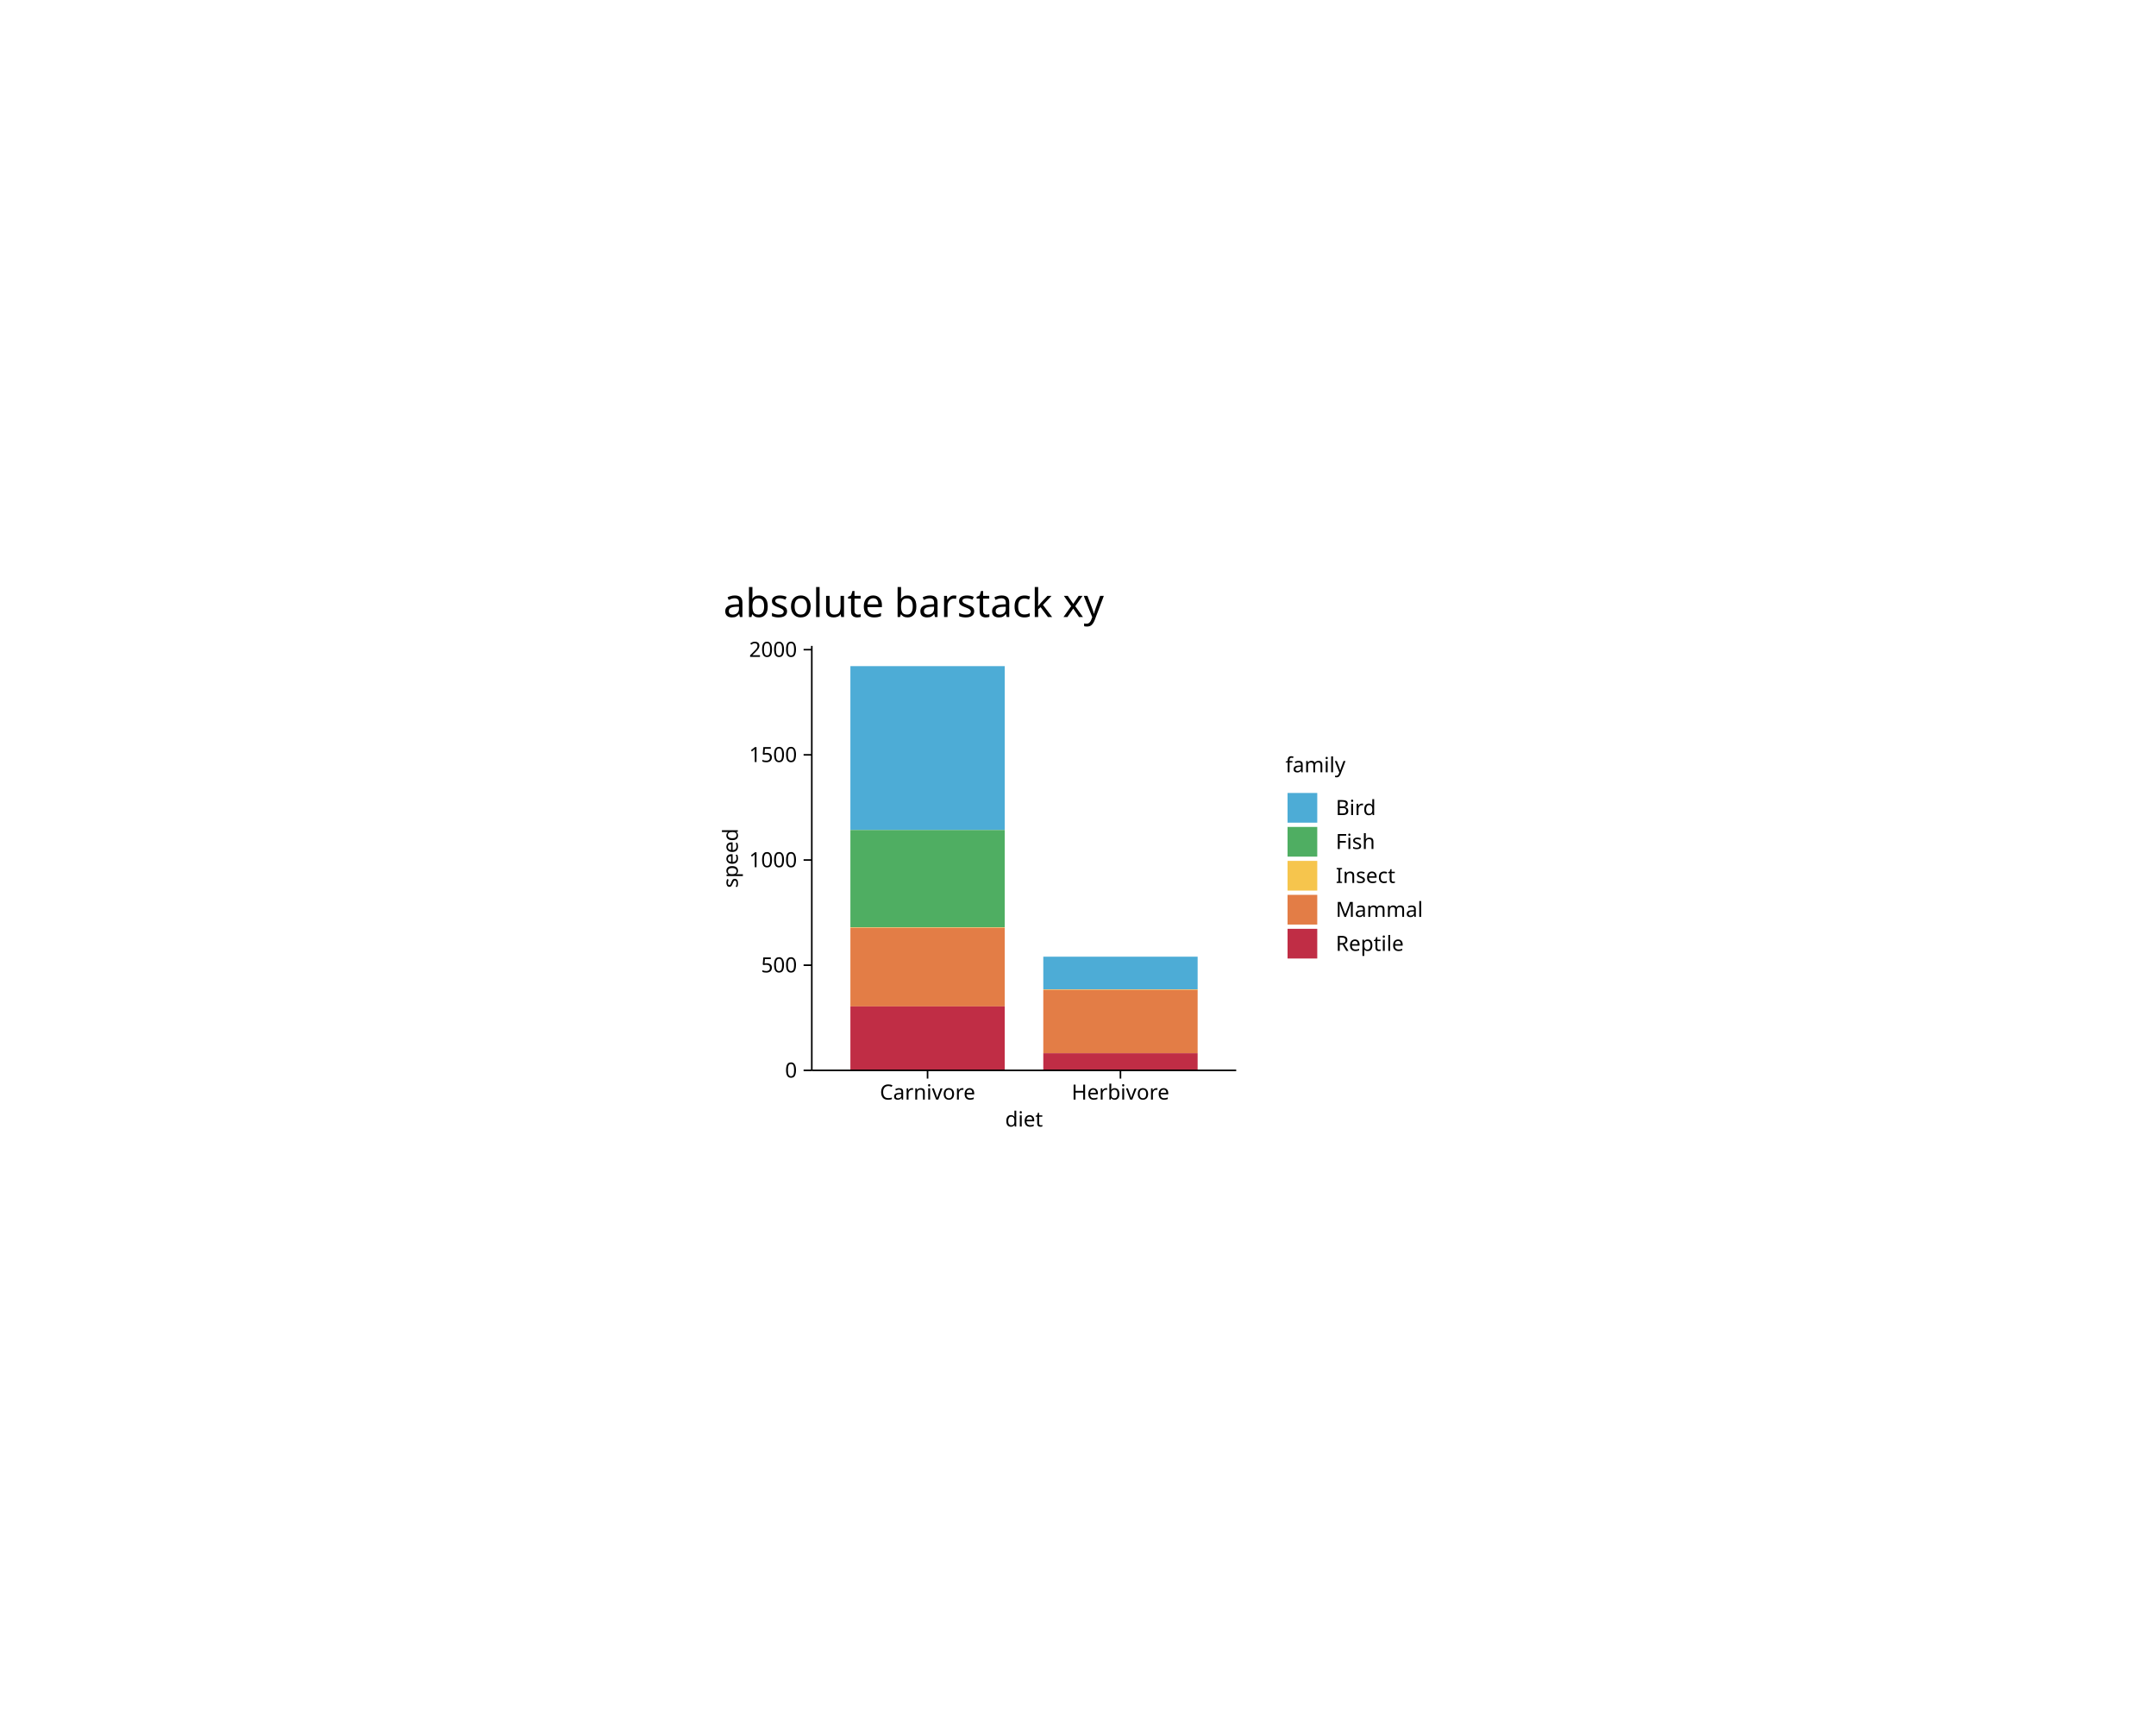
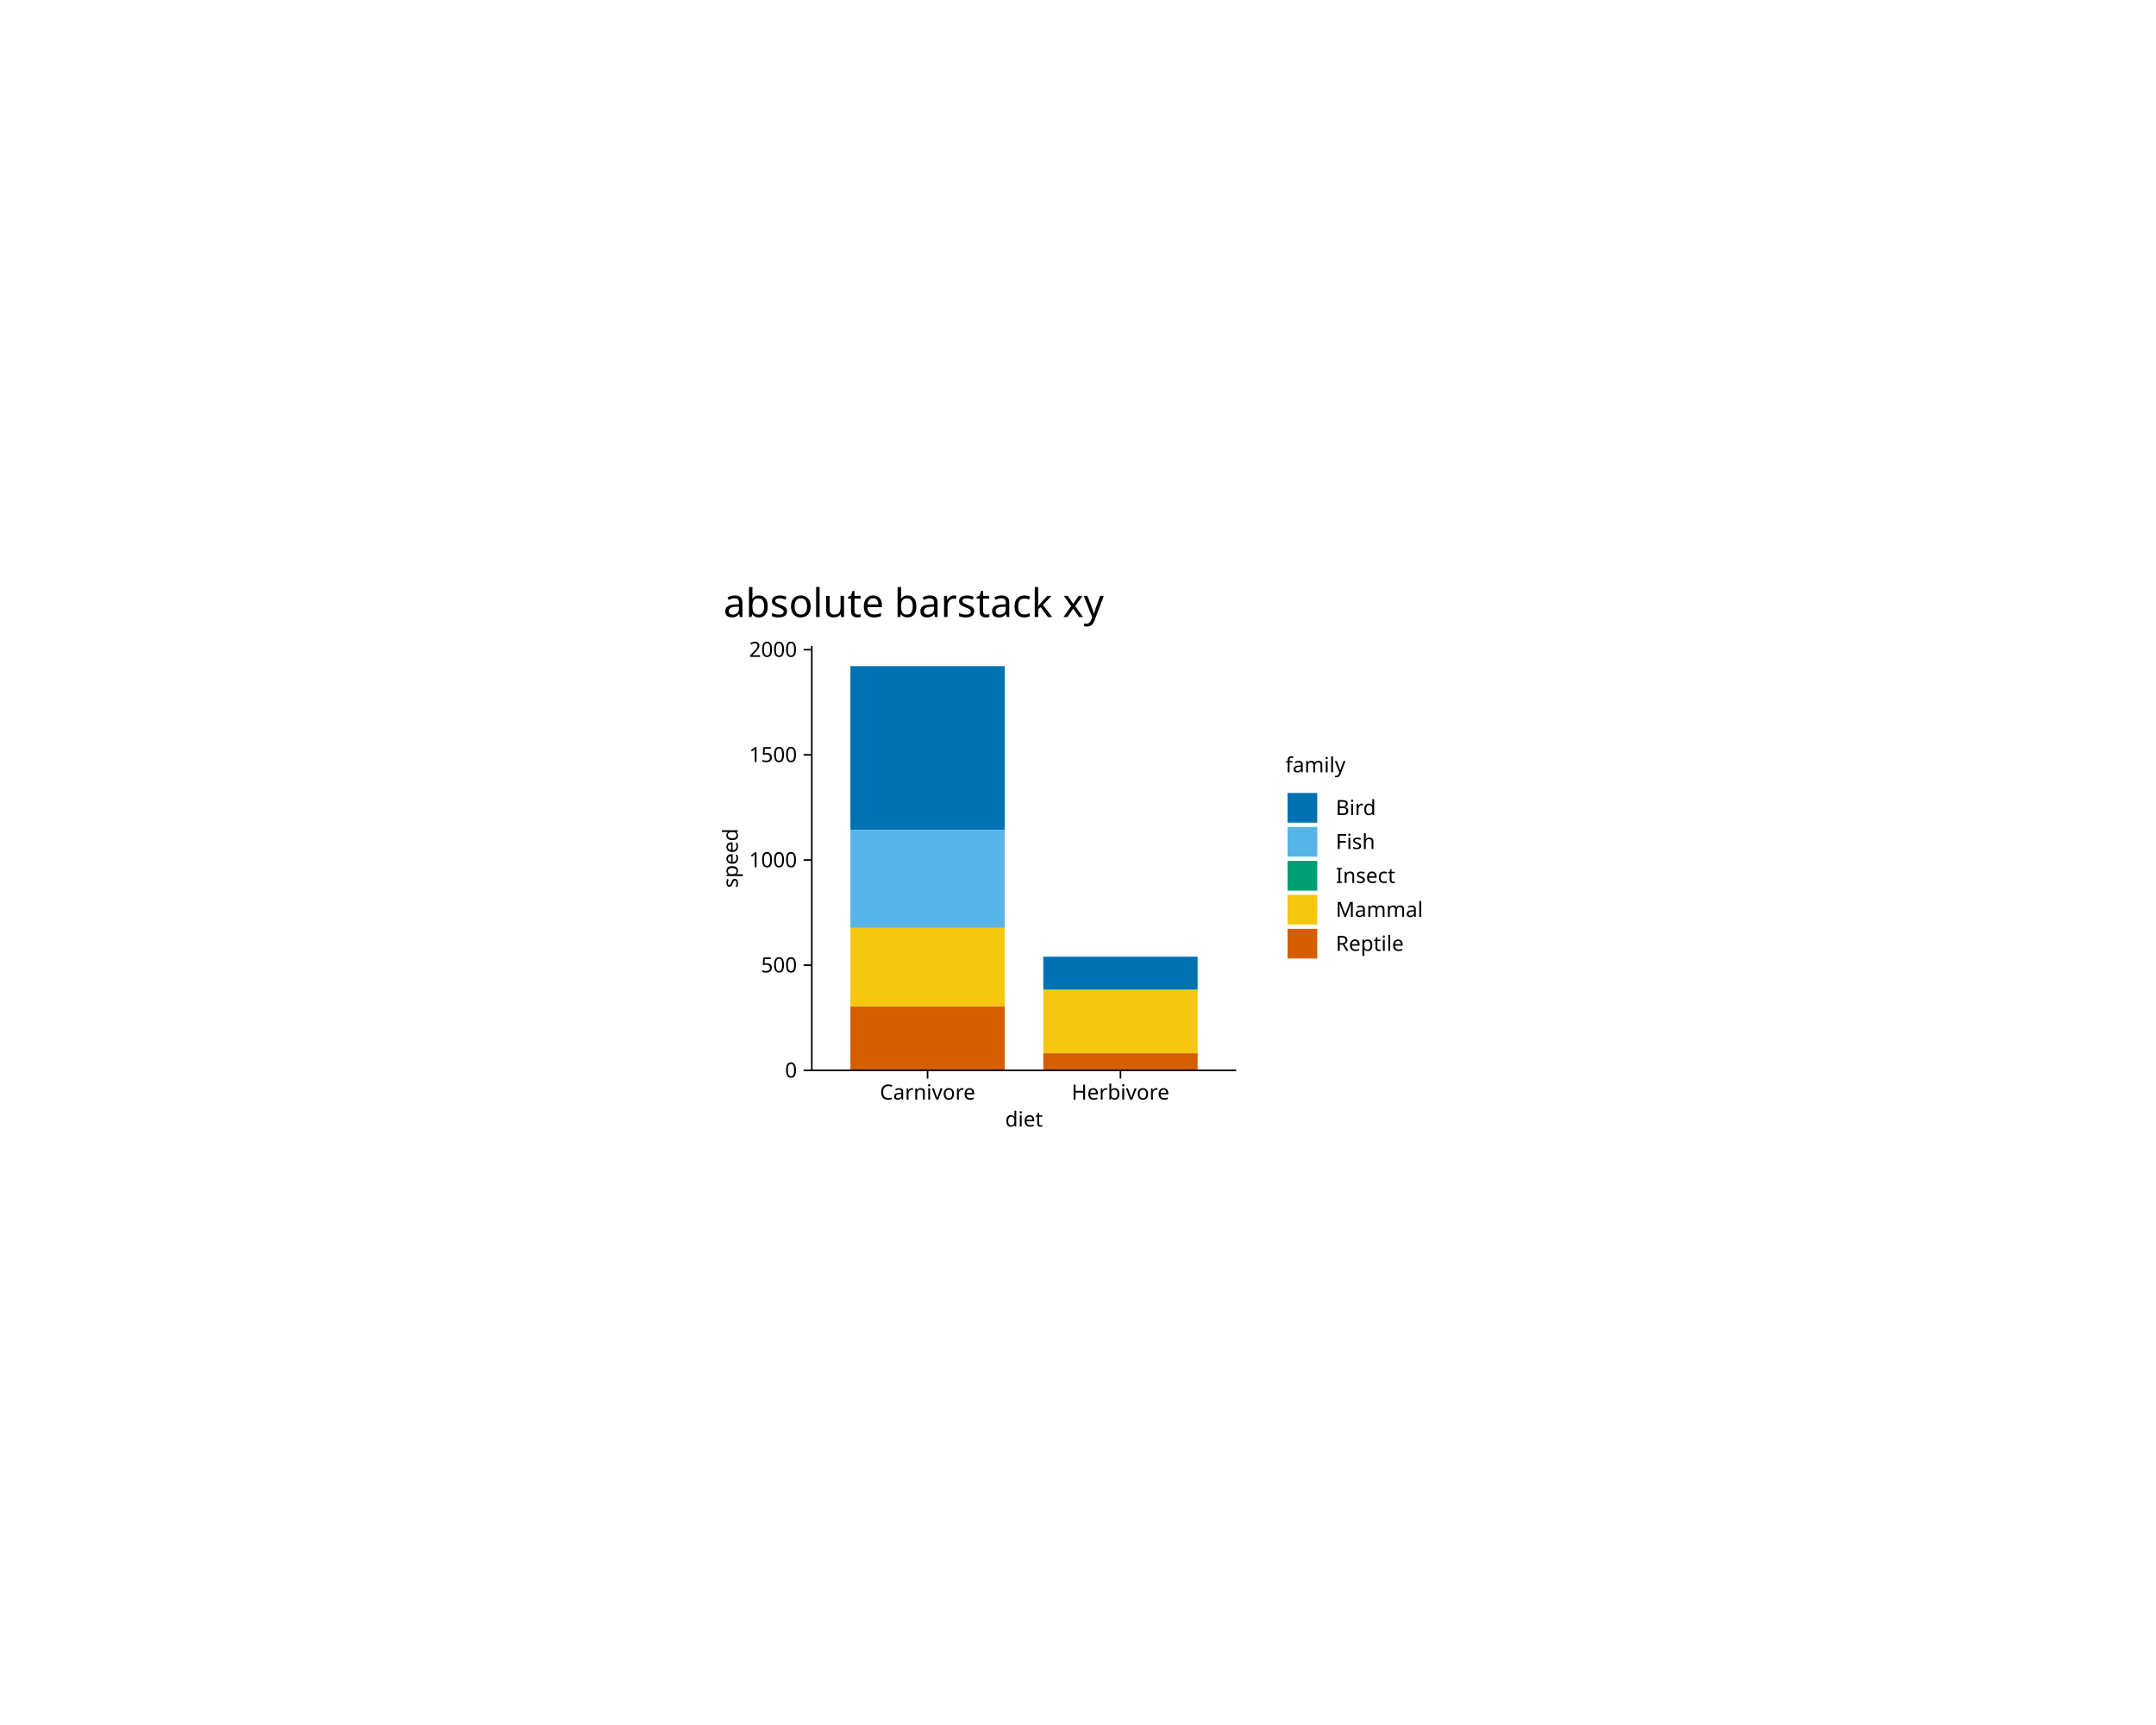
<svg xmlns="http://www.w3.org/2000/svg" class="svglite" data-engine-version="2.0" width="720.00pt" height="576.00pt" viewBox="0 0 720.00 576.00">
  <defs>
    <style type="text/css">
    .svglite line, .svglite polyline, .svglite polygon, .svglite path, .svglite rect, .svglite circle {
      fill: none;
      stroke: #000000;
      stroke-linecap: round;
      stroke-linejoin: round;
      stroke-miterlimit: 10.00;
    }
  </style>
  </defs>
  <rect width="100%" height="100%" style="stroke: none; fill: #FFFFFF;" />
  <defs>
    <clipPath id="cpMC4wMHw3MjAuMDB8MC4wMHw1NzYuMDA=">
      <rect x="0.00" y="0.00" width="720.00" height="576.00" />
    </clipPath>
  </defs>
  <g clip-path="url(#cpMC4wMHw3MjAuMDB8MC4wMHw1NzYuMDA=)">
</g>
  <defs>
    <clipPath id="cpMjM0LjY5fDQ4NS4zMXwxOTEuNDh8Mzg0LjUy">
      <rect x="234.69" y="191.48" width="250.62" height="193.04" />
    </clipPath>
  </defs>
  <g clip-path="url(#cpMjM0LjY5fDQ4NS4zMXwxOTEuNDh8Mzg0LjUy)">
    <rect x="234.69" y="191.48" width="250.62" height="193.04" style="stroke-width: 1.07; stroke: #FFFFFF; fill: #FFFFFF;" />
  </g>
  <g clip-path="url(#cpMC4wMHw3MjAuMDB8MC4wMHw1NzYuMDA=)">
</g>
  <defs>
    <clipPath id="cpMjcxLjEwfDQxMi44M3wyMTUuNjh8MzU3LjQx">
      <rect x="271.10" y="215.68" width="141.73" height="141.73" />
    </clipPath>
  </defs>
  <g clip-path="url(#cpMjcxLjEwfDQxMi44M3wyMTUuNjh8MzU3LjQx)">
</g>
  <g clip-path="url(#cpMC4wMHw3MjAuMDB8MC4wMHw1NzYuMDA=)">
</g>
  <defs>
    <clipPath id="cpMjQwLjE3fDQ3OS44M3wyMTQuMjZ8Mzc5LjA0">
      <rect x="240.17" y="214.26" width="239.66" height="164.78" />
    </clipPath>
  </defs>
  <g clip-path="url(#cpMjQwLjE3fDQ3OS44M3wyMTQuMjZ8Mzc5LjA0)">
    <rect x="240.17" y="214.26" width="239.66" height="164.78" style="stroke-width: 1.07; stroke: none;" />
  </g>
  <g clip-path="url(#cpMC4wMHw3MjAuMDB8MC4wMHw1NzYuMDA=)">
</g>
  <g clip-path="url(#cpMjcxLjEwfDQxMi44M3wyMTUuNjh8MzU3LjQx)">
    <rect x="271.10" y="215.68" width="141.73" height="141.73" style="stroke-width: 1.07; stroke: none;" />
-     <rect x="283.99" y="222.43" width="51.54" height="54.72" style="stroke-width: 1.07; stroke: none; stroke-linecap: butt; stroke-linejoin: miter; fill: #4DACD6;" />
-     <rect x="283.99" y="277.15" width="51.54" height="32.47" style="stroke-width: 1.07; stroke: none; stroke-linecap: butt; stroke-linejoin: miter; fill: #4FAE62;" />
-     <rect x="283.99" y="309.62" width="51.54" height="0.17" style="stroke-width: 1.07; stroke: none; stroke-linecap: butt; stroke-linejoin: miter; fill: #F6C54D;" />
-     <rect x="283.99" y="309.79" width="51.54" height="26.27" style="stroke-width: 1.07; stroke: none; stroke-linecap: butt; stroke-linejoin: miter; fill: #E37D46;" />
-     <rect x="283.99" y="336.06" width="51.54" height="21.35" style="stroke-width: 1.07; stroke: none; stroke-linecap: butt; stroke-linejoin: miter; fill: #C02D45;" />
-     <rect x="348.41" y="319.45" width="51.54" height="10.89" style="stroke-width: 1.07; stroke: none; stroke-linecap: butt; stroke-linejoin: miter; fill: #4DACD6;" />
-     <rect x="348.41" y="330.34" width="51.54" height="0.19" style="stroke-width: 1.07; stroke: none; stroke-linecap: butt; stroke-linejoin: miter; fill: #F6C54D;" />
-     <rect x="348.41" y="330.53" width="51.54" height="21.16" style="stroke-width: 1.07; stroke: none; stroke-linecap: butt; stroke-linejoin: miter; fill: #E37D46;" />
-     <rect x="348.41" y="351.69" width="51.54" height="5.72" style="stroke-width: 1.07; stroke: none; stroke-linecap: butt; stroke-linejoin: miter; fill: #C02D45;" />
+     <rect x="283.99" y="222.43" width="51.54" height="54.72" style="stroke-width: 1.07; stroke: none; stroke-linecap: butt; stroke-linejoin: miter; fill: #0072B2;" />
+     <rect x="283.99" y="277.15" width="51.54" height="32.47" style="stroke-width: 1.07; stroke: none; stroke-linecap: butt; stroke-linejoin: miter; fill: #56B4E9;" />
+     <rect x="283.99" y="309.62" width="51.54" height="0.17" style="stroke-width: 1.07; stroke: none; stroke-linecap: butt; stroke-linejoin: miter; fill: #009E73;" />
+     <rect x="283.99" y="309.79" width="51.54" height="26.27" style="stroke-width: 1.07; stroke: none; stroke-linecap: butt; stroke-linejoin: miter; fill: #F5C710;" />
+     <rect x="283.99" y="336.06" width="51.54" height="21.35" style="stroke-width: 1.07; stroke: none; stroke-linecap: butt; stroke-linejoin: miter; fill: #D55E00;" />
+     <rect x="348.41" y="319.45" width="51.54" height="10.89" style="stroke-width: 1.07; stroke: none; stroke-linecap: butt; stroke-linejoin: miter; fill: #0072B2;" />
+     <rect x="348.41" y="330.34" width="51.54" height="0.19" style="stroke-width: 1.07; stroke: none; stroke-linecap: butt; stroke-linejoin: miter; fill: #009E73;" />
+     <rect x="348.41" y="330.53" width="51.54" height="21.16" style="stroke-width: 1.07; stroke: none; stroke-linecap: butt; stroke-linejoin: miter; fill: #F5C710;" />
+     <rect x="348.41" y="351.69" width="51.54" height="5.72" style="stroke-width: 1.07; stroke: none; stroke-linecap: butt; stroke-linejoin: miter; fill: #D55E00;" />
  </g>
  <g clip-path="url(#cpMC4wMHw3MjAuMDB8MC4wMHw1NzYuMDA=)">
    <polyline points="271.10,357.41 271.10,215.68 " style="stroke-width: 0.53; stroke-linecap: butt;" />
    <text x="266.17" y="359.82" text-anchor="end" style="font-size: 7.00px; font-family: sans;" textLength="3.89px" lengthAdjust="spacingAndGlyphs">0</text>
    <text x="266.17" y="324.70" text-anchor="end" style="font-size: 7.00px; font-family: sans;" textLength="11.68px" lengthAdjust="spacingAndGlyphs">500</text>
    <text x="266.17" y="289.58" text-anchor="end" style="font-size: 7.00px; font-family: sans;" textLength="15.57px" lengthAdjust="spacingAndGlyphs">1000</text>
    <text x="266.17" y="254.46" text-anchor="end" style="font-size: 7.00px; font-family: sans;" textLength="15.57px" lengthAdjust="spacingAndGlyphs">1500</text>
    <text x="266.17" y="219.34" text-anchor="end" style="font-size: 7.00px; font-family: sans;" textLength="15.57px" lengthAdjust="spacingAndGlyphs">2000</text>
    <polyline points="268.36,357.41 271.10,357.41 " style="stroke-width: 0.53; stroke-linecap: butt;" />
    <polyline points="268.36,322.29 271.10,322.29 " style="stroke-width: 0.53; stroke-linecap: butt;" />
    <polyline points="268.36,287.17 271.10,287.17 " style="stroke-width: 0.53; stroke-linecap: butt;" />
    <polyline points="268.36,252.05 271.10,252.05 " style="stroke-width: 0.53; stroke-linecap: butt;" />
    <polyline points="268.36,216.93 271.10,216.93 " style="stroke-width: 0.53; stroke-linecap: butt;" />
    <polyline points="271.10,357.41 412.83,357.41 " style="stroke-width: 0.53; stroke-linecap: butt;" />
    <polyline points="309.76,360.15 309.76,357.41 " style="stroke-width: 0.53; stroke-linecap: butt;" />
    <polyline points="374.18,360.15 374.18,357.41 " style="stroke-width: 0.53; stroke-linecap: butt;" />
    <text x="309.76" y="367.16" text-anchor="middle" style="font-size: 7.00px; font-family: sans;" textLength="30.35px" lengthAdjust="spacingAndGlyphs">Carnivore</text>
    <text x="374.18" y="367.16" text-anchor="middle" style="font-size: 7.00px; font-family: sans;" textLength="30.35px" lengthAdjust="spacingAndGlyphs">Herbivore</text>
    <text x="341.97" y="376.17" text-anchor="middle" style="font-size: 7.00px; font-family: sans;" textLength="11.29px" lengthAdjust="spacingAndGlyphs">diet</text>
    <text transform="translate(246.40,286.55) rotate(-90)" text-anchor="middle" style="font-size: 7.00px; font-family: sans;" textLength="19.08px" lengthAdjust="spacingAndGlyphs">speed</text>
    <rect x="423.79" y="246.84" width="54.62" height="79.40" style="stroke-width: 1.07; stroke: none;" />
    <text x="429.27" y="257.87" style="font-size: 7.00px; font-family: sans;" textLength="18.28px" lengthAdjust="spacingAndGlyphs">family</text>
    <rect x="429.27" y="264.07" width="11.34" height="11.34" style="stroke-width: 1.07; stroke: none;" />
-     <rect x="429.98" y="264.78" width="9.92" height="9.92" style="stroke-width: 1.07; stroke: none; stroke-linecap: butt; stroke-linejoin: miter; fill: #4DACD6;" />
+     <rect x="429.98" y="264.78" width="9.92" height="9.92" style="stroke-width: 1.07; stroke: none; stroke-linecap: butt; stroke-linejoin: miter; fill: #0072B2;" />
    <rect x="429.27" y="275.41" width="11.34" height="11.34" style="stroke-width: 1.07; stroke: none;" />
-     <rect x="429.98" y="276.12" width="9.92" height="9.92" style="stroke-width: 1.07; stroke: none; stroke-linecap: butt; stroke-linejoin: miter; fill: #4FAE62;" />
+     <rect x="429.98" y="276.12" width="9.92" height="9.92" style="stroke-width: 1.07; stroke: none; stroke-linecap: butt; stroke-linejoin: miter; fill: #56B4E9;" />
    <rect x="429.27" y="286.75" width="11.34" height="11.34" style="stroke-width: 1.07; stroke: none;" />
-     <rect x="429.98" y="287.46" width="9.92" height="9.92" style="stroke-width: 1.07; stroke: none; stroke-linecap: butt; stroke-linejoin: miter; fill: #F6C54D;" />
+     <rect x="429.98" y="287.46" width="9.92" height="9.92" style="stroke-width: 1.07; stroke: none; stroke-linecap: butt; stroke-linejoin: miter; fill: #009E73;" />
    <rect x="429.27" y="298.09" width="11.34" height="11.34" style="stroke-width: 1.07; stroke: none;" />
-     <rect x="429.98" y="298.80" width="9.92" height="9.92" style="stroke-width: 1.07; stroke: none; stroke-linecap: butt; stroke-linejoin: miter; fill: #E37D46;" />
+     <rect x="429.98" y="298.80" width="9.92" height="9.92" style="stroke-width: 1.07; stroke: none; stroke-linecap: butt; stroke-linejoin: miter; fill: #F5C710;" />
    <rect x="429.27" y="309.43" width="11.34" height="11.34" style="stroke-width: 1.07; stroke: none;" />
-     <rect x="429.98" y="310.14" width="9.92" height="9.92" style="stroke-width: 1.07; stroke: none; stroke-linecap: butt; stroke-linejoin: miter; fill: #C02D45;" />
+     <rect x="429.98" y="310.14" width="9.92" height="9.92" style="stroke-width: 1.07; stroke: none; stroke-linecap: butt; stroke-linejoin: miter; fill: #D55E00;" />
    <text x="446.09" y="272.15" style="font-size: 7.00px; font-family: sans;" textLength="12.45px" lengthAdjust="spacingAndGlyphs">Bird</text>
    <text x="446.09" y="283.49" style="font-size: 7.00px; font-family: sans;" textLength="13.23px" lengthAdjust="spacingAndGlyphs">Fish</text>
    <text x="446.09" y="294.83" style="font-size: 7.00px; font-family: sans;" textLength="18.68px" lengthAdjust="spacingAndGlyphs">Insect</text>
    <text x="446.09" y="306.17" style="font-size: 7.00px; font-family: sans;" textLength="26.84px" lengthAdjust="spacingAndGlyphs">Mammal</text>
    <text x="446.09" y="317.51" style="font-size: 7.00px; font-family: sans;" textLength="21.79px" lengthAdjust="spacingAndGlyphs">Reptile</text>
    <text x="241.59" y="206.04" style="font-size: 13.20px; font-family: sans;" textLength="120.36px" lengthAdjust="spacingAndGlyphs">absolute barstack xy</text>
  </g>
</svg>
